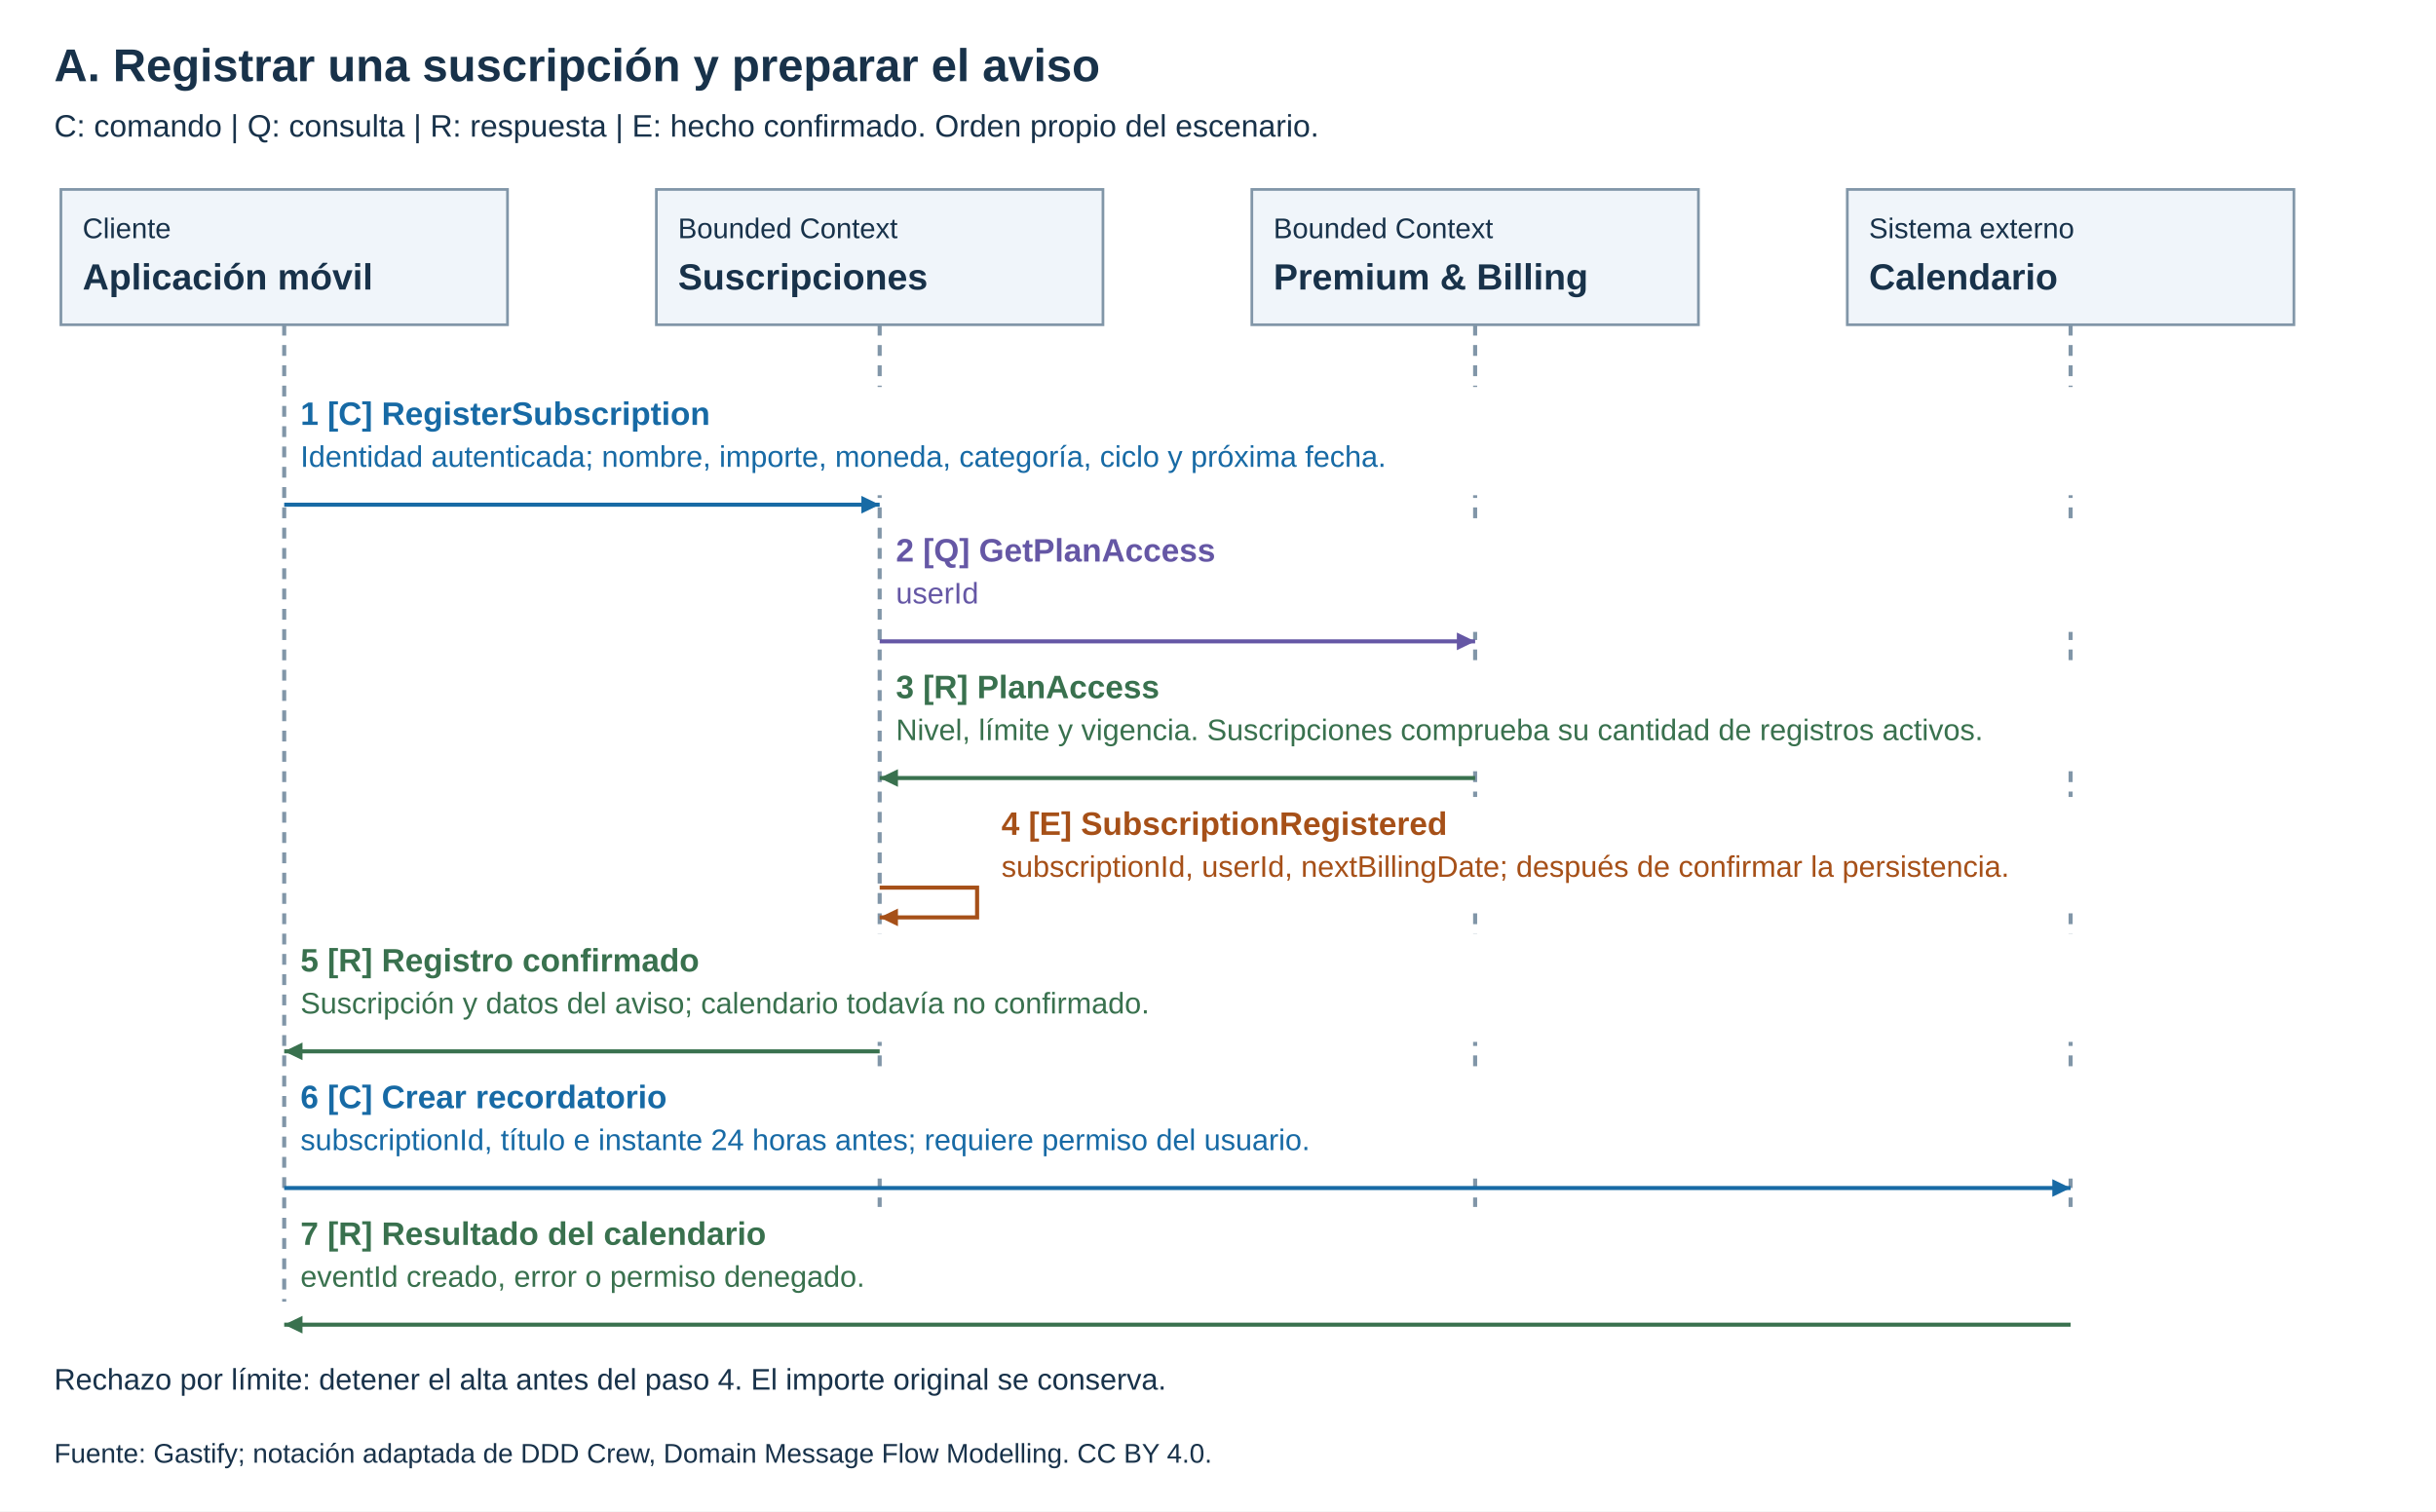
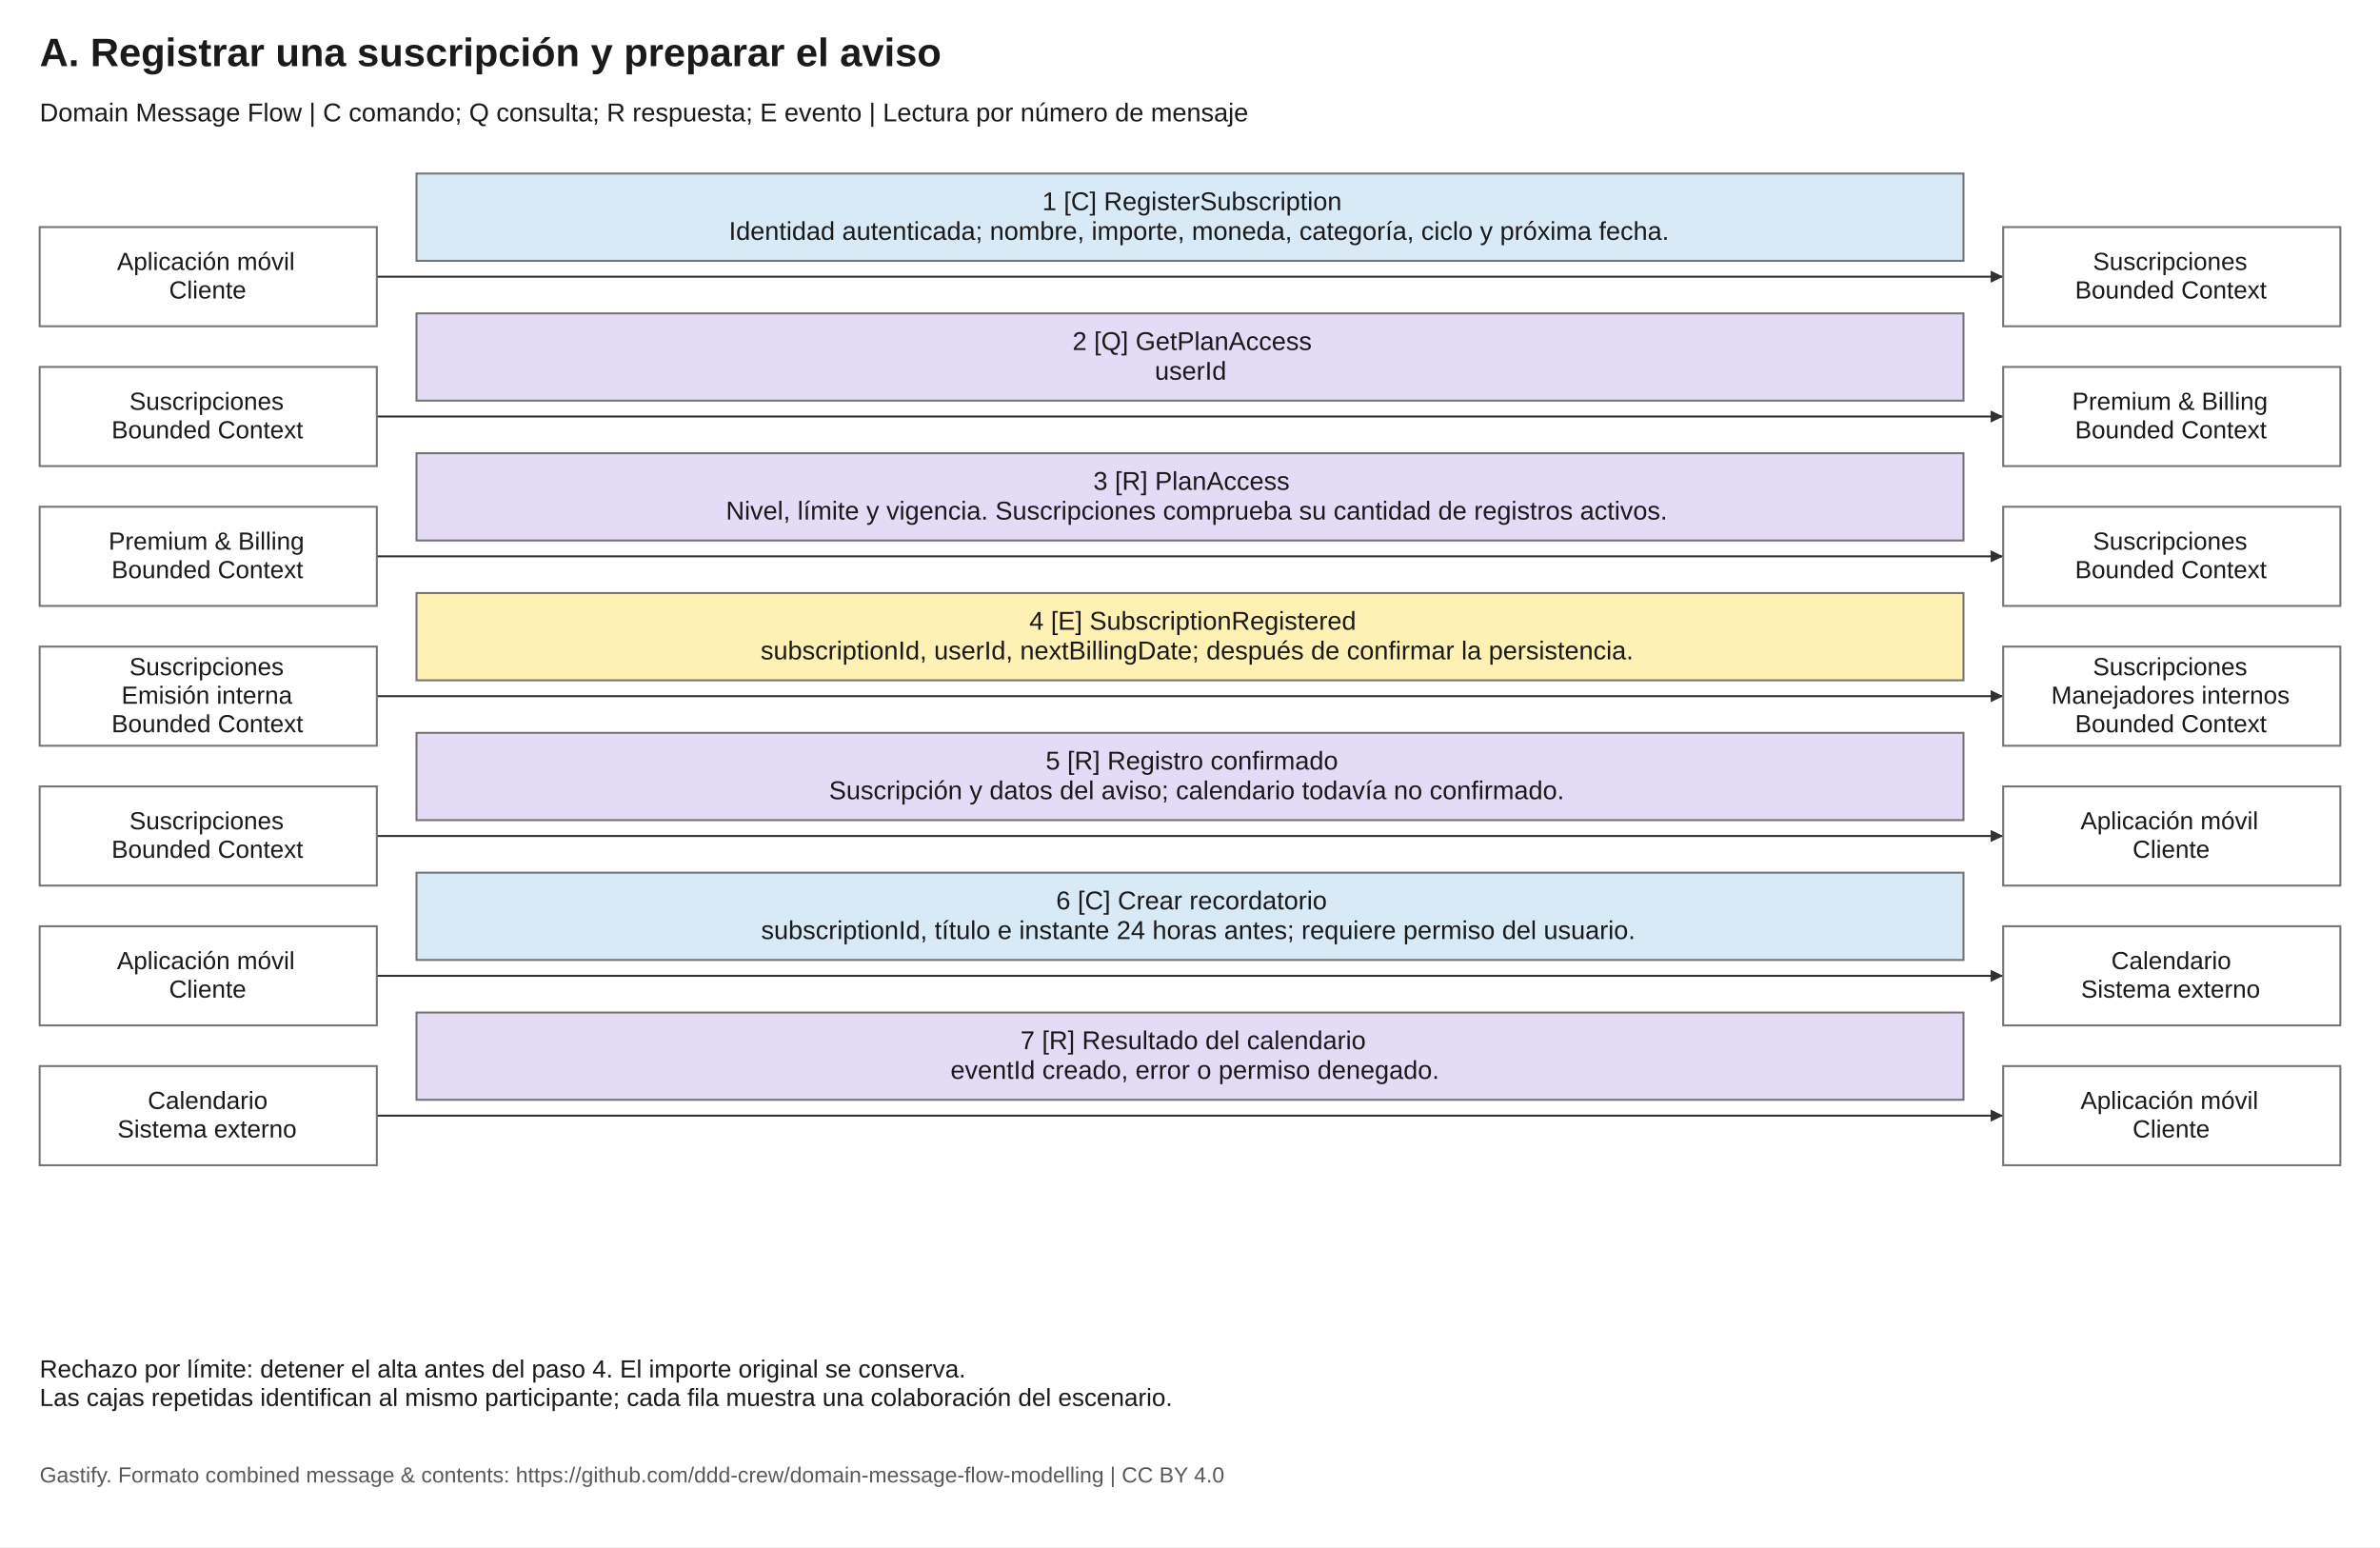
- <svg xmlns="http://www.w3.org/2000/svg" width="1800" height="1117" viewBox="0 0 1800 1117">
-   <rect width="100%" height="100%" fill="white" />
-   <text x="40" y="60" font-family="Arial,sans-serif" font-size="34" font-weight="bold" fill="#18324a">A. Registrar una suscripción y preparar el aviso</text>
-   <text x="40" y="101" font-family="Arial,sans-serif" font-size="23" font-weight="normal" fill="#18324a">C: comando | Q: consulta | R: respuesta | E: hecho confirmado. Orden propio del escenario.</text>
-   <rect x="45" y="140" width="330" height="100" fill="#f0f5fa" stroke="#8196a8" stroke-width="2" />
-   <text x="61" y="176" font-family="Arial,sans-serif" font-size="21" font-weight="normal" fill="#18324a">Cliente</text>
-   <text x="61" y="214" font-family="Arial,sans-serif" font-size="27" font-weight="bold" fill="#18324a">Aplicación móvil</text>
-   <polyline points="210,240 210,962" fill="none" stroke="#8196a8" stroke-width="3" stroke-dasharray="8 7" />
-   <rect x="485" y="140" width="330" height="100" fill="#f0f5fa" stroke="#8196a8" stroke-width="2" />
-   <text x="501" y="176" font-family="Arial,sans-serif" font-size="21" font-weight="normal" fill="#18324a">Bounded Context</text>
-   <text x="501" y="214" font-family="Arial,sans-serif" font-size="27" font-weight="bold" fill="#18324a">Suscripciones</text>
-   <polyline points="650,240 650,962" fill="none" stroke="#8196a8" stroke-width="3" stroke-dasharray="8 7" />
-   <rect x="925" y="140" width="330" height="100" fill="#f0f5fa" stroke="#8196a8" stroke-width="2" />
-   <text x="941" y="176" font-family="Arial,sans-serif" font-size="21" font-weight="normal" fill="#18324a">Bounded Context</text>
-   <text x="941" y="214" font-family="Arial,sans-serif" font-size="27" font-weight="bold" fill="#18324a">Premium &amp; Billing</text>
-   <polyline points="1090,240 1090,962" fill="none" stroke="#8196a8" stroke-width="3" stroke-dasharray="8 7" />
-   <rect x="1365" y="140" width="330" height="100" fill="#f0f5fa" stroke="#8196a8" stroke-width="2" />
-   <text x="1381" y="176" font-family="Arial,sans-serif" font-size="21" font-weight="normal" fill="#18324a">Sistema externo</text>
-   <text x="1381" y="214" font-family="Arial,sans-serif" font-size="27" font-weight="bold" fill="#18324a">Calendario</text>
-   <polyline points="1530,240 1530,962" fill="none" stroke="#8196a8" stroke-width="3" stroke-dasharray="8 7" />
-   <polyline points="210,373 650,373" fill="none" stroke="#176aa5" stroke-width="3" />
-   <polygon points="650,373 636.493,379.524 636.493,366.476" fill="#176aa5" />
-   <rect x="218" y="287" width="1551" height="78" fill="white" stroke="white" stroke-width="2" />
-   <text x="222" y="314" font-family="Arial,sans-serif" font-size="24" font-weight="bold" fill="#176aa5">1 [C] RegisterSubscription</text>
-   <text x="222" y="345" font-family="Arial,sans-serif" font-size="22" font-weight="normal" fill="#176aa5">Identidad autenticada; nombre, importe, moneda, categoría, ciclo y próxima fecha.</text>
-   <polyline points="650,474 1090,474" fill="none" stroke="#6557a5" stroke-width="3" />
-   <polygon points="1090,474 1076.493,480.524 1076.493,467.476" fill="#6557a5" />
-   <rect x="658" y="388" width="1111" height="78" fill="white" stroke="white" stroke-width="2" />
-   <text x="662" y="415" font-family="Arial,sans-serif" font-size="24" font-weight="bold" fill="#6557a5">2 [Q] GetPlanAccess</text>
-   <text x="662" y="446" font-family="Arial,sans-serif" font-size="22" font-weight="normal" fill="#6557a5">userId</text>
-   <polyline points="1090,575 650,575" fill="none" stroke="#39714e" stroke-width="3" />
-   <polygon points="650,575 663.507,568.476 663.507,581.524" fill="#39714e" />
-   <rect x="658" y="489" width="1111" height="78" fill="white" stroke="white" stroke-width="2" />
-   <text x="662" y="516" font-family="Arial,sans-serif" font-size="24" font-weight="bold" fill="#39714e">3 [R] PlanAccess</text>
-   <text x="662" y="547" font-family="Arial,sans-serif" font-size="22" font-weight="normal" fill="#39714e">Nivel, límite y vigencia. Suscripciones comprueba su cantidad de registros activos.</text>
-   <polyline points="650,656 722,656 722,678 650,678" fill="none" stroke="#a65018" stroke-width="3" />
-   <polygon points="650,678 663.507,671.476 663.507,684.524" fill="#a65018" />
-   <rect x="736" y="590" width="1033" height="78" fill="white" stroke="white" stroke-width="2" />
-   <text x="740" y="617" font-family="Arial,sans-serif" font-size="24" font-weight="bold" fill="#a65018">4 [E] SubscriptionRegistered</text>
-   <text x="740" y="648" font-family="Arial,sans-serif" font-size="22" font-weight="normal" fill="#a65018">subscriptionId, userId, nextBillingDate; después de confirmar la persistencia.</text>
-   <polyline points="650,777 210,777" fill="none" stroke="#39714e" stroke-width="3" />
-   <polygon points="210,777 223.507,770.476 223.507,783.524" fill="#39714e" />
-   <rect x="218" y="691" width="1551" height="78" fill="white" stroke="white" stroke-width="2" />
-   <text x="222" y="718" font-family="Arial,sans-serif" font-size="24" font-weight="bold" fill="#39714e">5 [R] Registro confirmado</text>
-   <text x="222" y="749" font-family="Arial,sans-serif" font-size="22" font-weight="normal" fill="#39714e">Suscripción y datos del aviso; calendario todavía no confirmado.</text>
-   <polyline points="210,878 1530,878" fill="none" stroke="#176aa5" stroke-width="3" />
-   <polygon points="1530,878 1516.493,884.524 1516.493,871.476" fill="#176aa5" />
-   <rect x="218" y="792" width="1551" height="78" fill="white" stroke="white" stroke-width="2" />
-   <text x="222" y="819" font-family="Arial,sans-serif" font-size="24" font-weight="bold" fill="#176aa5">6 [C] Crear recordatorio</text>
-   <text x="222" y="850" font-family="Arial,sans-serif" font-size="22" font-weight="normal" fill="#176aa5">subscriptionId, título e instante 24 horas antes; requiere permiso del usuario.</text>
-   <polyline points="1530,979 210,979" fill="none" stroke="#39714e" stroke-width="3" />
-   <polygon points="210,979 223.507,972.476 223.507,985.524" fill="#39714e" />
-   <rect x="218" y="893" width="1551" height="78" fill="white" stroke="white" stroke-width="2" />
-   <text x="222" y="920" font-family="Arial,sans-serif" font-size="24" font-weight="bold" fill="#39714e">7 [R] Resultado del calendario</text>
-   <text x="222" y="951" font-family="Arial,sans-serif" font-size="22" font-weight="normal" fill="#39714e">eventId creado, error o permiso denegado.</text>
-   <text x="40" y="1027" font-family="Arial,sans-serif" font-size="22" font-weight="normal" fill="#18324a">Rechazo por límite: detener el alta antes del paso 4. El importe original se conserva.</text>
-   <text x="40" y="1081" font-family="Arial,sans-serif" font-size="20" font-weight="normal" fill="#18324a">Fuente: Gastify; notación adaptada de DDD Crew, Domain Message Flow Modelling. CC BY 4.0.</text>
+ <svg xmlns="http://www.w3.org/2000/svg" width="2400" height="1560" viewBox="0 0 2400 1560">
+   <rect width="2400" height="1560" fill="#ffffff" />
+   <polyline points="380.0,279.0 2020.0,279.0" fill="none" stroke="#313131" stroke-width="2" data-miro-id="3458764686427232585" />
+   <polygon points="2020.0,279.0 2007.394,285.09 2007.394,272.91" fill="#313131" />
+   <polyline points="380.0,420.0 2020.0,420.0" fill="none" stroke="#313131" stroke-width="2" data-miro-id="3458764686427232586" />
+   <polygon points="2020.0,420.0 2007.394,426.09 2007.394,413.91" fill="#313131" />
+   <polyline points="380.0,561.0 2020.0,561.0" fill="none" stroke="#313131" stroke-width="2" data-miro-id="3458764686427232587" />
+   <polygon points="2020.0,561.0 2007.394,567.09 2007.394,554.91" fill="#313131" />
+   <polyline points="380.0,702.0 2020.0,702.0" fill="none" stroke="#313131" stroke-width="2" data-miro-id="3458764686427232588" />
+   <polygon points="2020.0,702.0 2007.394,708.09 2007.394,695.91" fill="#313131" />
+   <polyline points="380.0,843.0 2020.0,843.0" fill="none" stroke="#313131" stroke-width="2" data-miro-id="3458764686427232589" />
+   <polygon points="2020.0,843.0 2007.394,849.09 2007.394,836.91" fill="#313131" />
+   <polyline points="380.0,984.0 2020.0,984.0" fill="none" stroke="#313131" stroke-width="2" data-miro-id="3458764686427232590" />
+   <polygon points="2020.0,984.0 2007.394,990.09 2007.394,977.91" fill="#313131" />
+   <polyline points="380.0,1125.0 2020.0,1125.0" fill="none" stroke="#313131" stroke-width="2" data-miro-id="3458764686427232591" />
+   <polygon points="2020.0,1125.0 2007.394,1131.09 2007.394,1118.91" fill="#313131" />
+   <text x="40.0" y="66.7" fill="#1a1a1a" font-family="Arial,sans-serif" font-size="40.0" font-weight="bold" data-miro-id="3458764686427232419">A. Registrar una suscripción y preparar el aviso</text>
+   <text x="40.0" y="122.38" fill="#1a1a1a" font-family="Arial,sans-serif" font-size="26.0" font-weight="normal" data-miro-id="3458764686427232420">Domain Message Flow | C comando; Q consulta; R respuesta; E evento | Lectura por número de mensaje</text>
+   <text x="40.0" y="1494.86" fill="#595959" font-family="Arial,sans-serif" font-size="22.0" font-weight="normal" data-miro-id="3458764686427232421">Gastify. Formato combined message &amp; contents: https://github.com/ddd-crew/domain-message-flow-modelling | CC BY 4.0</text>
+   <rect x="40.0" y="229.0" width="340.0" height="100.0" fill="#ffffff" stroke="#757575" stroke-width="2" data-miro-id="3458764686427232422" />
+   <text x="118.0" y="272.25" fill="#1a1a1a" font-family="Arial,sans-serif" font-size="25.0" font-weight="normal" data-miro-id="3458764686427232422">Aplicación móvil</text>
+   <text x="170.5" y="301.0" fill="#1a1a1a" font-family="Arial,sans-serif" font-size="25.0" font-weight="normal" data-miro-id="3458764686427232422">Cliente</text>
+   <rect x="2020.0" y="229.0" width="340.0" height="100.0" fill="#ffffff" stroke="#757575" stroke-width="2" data-miro-id="3458764686427232423" />
+   <text x="2110.5" y="272.25" fill="#1a1a1a" font-family="Arial,sans-serif" font-size="25.0" font-weight="normal" data-miro-id="3458764686427232423">Suscripciones</text>
+   <text x="2092.5" y="301.0" fill="#1a1a1a" font-family="Arial,sans-serif" font-size="25.0" font-weight="normal" data-miro-id="3458764686427232423">Bounded Context</text>
+   <rect x="420.0" y="175.0" width="1560.0" height="88.0" fill="#d9eaf7" stroke="#757575" stroke-width="2" data-miro-id="3458764686427232424" />
+   <text x="1051.0" y="211.98" fill="#1a1a1a" font-family="Arial,sans-serif" font-size="26.0" font-weight="normal" data-miro-id="3458764686427232424">1 [C] RegisterSubscription</text>
+   <text x="735.0" y="241.88" fill="#1a1a1a" font-family="Arial,sans-serif" font-size="26.0" font-weight="normal" data-miro-id="3458764686427232424">Identidad autenticada; nombre, importe, moneda, categoría, ciclo y próxima fecha.</text>
+   <rect x="40.0" y="370.0" width="340.0" height="100.0" fill="#ffffff" stroke="#757575" stroke-width="2" data-miro-id="3458764686427232425" />
+   <text x="130.5" y="413.25" fill="#1a1a1a" font-family="Arial,sans-serif" font-size="25.0" font-weight="normal" data-miro-id="3458764686427232425">Suscripciones</text>
+   <text x="112.5" y="442.0" fill="#1a1a1a" font-family="Arial,sans-serif" font-size="25.0" font-weight="normal" data-miro-id="3458764686427232425">Bounded Context</text>
+   <rect x="2020.0" y="370.0" width="340.0" height="100.0" fill="#ffffff" stroke="#757575" stroke-width="2" data-miro-id="3458764686427232426" />
+   <text x="2089.5" y="413.25" fill="#1a1a1a" font-family="Arial,sans-serif" font-size="25.0" font-weight="normal" data-miro-id="3458764686427232426">Premium &amp; Billing</text>
+   <text x="2092.5" y="442.0" fill="#1a1a1a" font-family="Arial,sans-serif" font-size="25.0" font-weight="normal" data-miro-id="3458764686427232426">Bounded Context</text>
+   <rect x="420.0" y="316.0" width="1560.0" height="88.0" fill="#e4dcf7" stroke="#757575" stroke-width="2" data-miro-id="3458764686427232427" />
+   <text x="1081.5" y="352.98" fill="#1a1a1a" font-family="Arial,sans-serif" font-size="26.0" font-weight="normal" data-miro-id="3458764686427232427">2 [Q] GetPlanAccess</text>
+   <text x="1164.5" y="382.88" fill="#1a1a1a" font-family="Arial,sans-serif" font-size="26.0" font-weight="normal" data-miro-id="3458764686427232427">userId</text>
+   <rect x="40.0" y="511.0" width="340.0" height="100.0" fill="#ffffff" stroke="#757575" stroke-width="2" data-miro-id="3458764686427232428" />
+   <text x="109.5" y="554.25" fill="#1a1a1a" font-family="Arial,sans-serif" font-size="25.0" font-weight="normal" data-miro-id="3458764686427232428">Premium &amp; Billing</text>
+   <text x="112.5" y="583.0" fill="#1a1a1a" font-family="Arial,sans-serif" font-size="25.0" font-weight="normal" data-miro-id="3458764686427232428">Bounded Context</text>
+   <rect x="2020.0" y="511.0" width="340.0" height="100.0" fill="#ffffff" stroke="#757575" stroke-width="2" data-miro-id="3458764686427232429" />
+   <text x="2110.5" y="554.25" fill="#1a1a1a" font-family="Arial,sans-serif" font-size="25.0" font-weight="normal" data-miro-id="3458764686427232429">Suscripciones</text>
+   <text x="2092.5" y="583.0" fill="#1a1a1a" font-family="Arial,sans-serif" font-size="25.0" font-weight="normal" data-miro-id="3458764686427232429">Bounded Context</text>
+   <rect x="420.0" y="457.0" width="1560.0" height="88.0" fill="#e4dcf7" stroke="#757575" stroke-width="2" data-miro-id="3458764686427232430" />
+   <text x="1102.5" y="493.98" fill="#1a1a1a" font-family="Arial,sans-serif" font-size="26.0" font-weight="normal" data-miro-id="3458764686427232430">3 [R] PlanAccess</text>
+   <text x="732.0" y="523.88" fill="#1a1a1a" font-family="Arial,sans-serif" font-size="26.0" font-weight="normal" data-miro-id="3458764686427232430">Nivel, límite y vigencia. Suscripciones comprueba su cantidad de registros activos.</text>
+   <rect x="40.0" y="652.0" width="340.0" height="100.0" fill="#ffffff" stroke="#757575" stroke-width="2" data-miro-id="3458764686427232431" />
+   <text x="130.5" y="680.875" fill="#1a1a1a" font-family="Arial,sans-serif" font-size="25.0" font-weight="normal" data-miro-id="3458764686427232431">Suscripciones</text>
+   <text x="122.5" y="709.625" fill="#1a1a1a" font-family="Arial,sans-serif" font-size="25.0" font-weight="normal" data-miro-id="3458764686427232431">Emisión interna</text>
+   <text x="112.5" y="738.375" fill="#1a1a1a" font-family="Arial,sans-serif" font-size="25.0" font-weight="normal" data-miro-id="3458764686427232431">Bounded Context</text>
+   <rect x="2020.0" y="652.0" width="340.0" height="100.0" fill="#ffffff" stroke="#757575" stroke-width="2" data-miro-id="3458764686427232432" />
+   <text x="2110.5" y="680.875" fill="#1a1a1a" font-family="Arial,sans-serif" font-size="25.0" font-weight="normal" data-miro-id="3458764686427232432">Suscripciones</text>
+   <text x="2068.5" y="709.625" fill="#1a1a1a" font-family="Arial,sans-serif" font-size="25.0" font-weight="normal" data-miro-id="3458764686427232432">Manejadores internos</text>
+   <text x="2092.5" y="738.375" fill="#1a1a1a" font-family="Arial,sans-serif" font-size="25.0" font-weight="normal" data-miro-id="3458764686427232432">Bounded Context</text>
+   <rect x="420.0" y="598.0" width="1560.0" height="88.0" fill="#fff0b3" stroke="#757575" stroke-width="2" data-miro-id="3458764686427232433" />
+   <text x="1038.0" y="634.98" fill="#1a1a1a" font-family="Arial,sans-serif" font-size="26.0" font-weight="normal" data-miro-id="3458764686427232433">4 [E] SubscriptionRegistered</text>
+   <text x="767.0" y="664.88" fill="#1a1a1a" font-family="Arial,sans-serif" font-size="26.0" font-weight="normal" data-miro-id="3458764686427232433">subscriptionId, userId, nextBillingDate; después de confirmar la persistencia.</text>
+   <rect x="40.0" y="793.0" width="340.0" height="100.0" fill="#ffffff" stroke="#757575" stroke-width="2" data-miro-id="3458764686427232434" />
+   <text x="130.5" y="836.25" fill="#1a1a1a" font-family="Arial,sans-serif" font-size="25.0" font-weight="normal" data-miro-id="3458764686427232434">Suscripciones</text>
+   <text x="112.5" y="865.0" fill="#1a1a1a" font-family="Arial,sans-serif" font-size="25.0" font-weight="normal" data-miro-id="3458764686427232434">Bounded Context</text>
+   <rect x="2020.0" y="793.0" width="340.0" height="100.0" fill="#ffffff" stroke="#757575" stroke-width="2" data-miro-id="3458764686427232435" />
+   <text x="2098.0" y="836.25" fill="#1a1a1a" font-family="Arial,sans-serif" font-size="25.0" font-weight="normal" data-miro-id="3458764686427232435">Aplicación móvil</text>
+   <text x="2150.5" y="865.0" fill="#1a1a1a" font-family="Arial,sans-serif" font-size="25.0" font-weight="normal" data-miro-id="3458764686427232435">Cliente</text>
+   <rect x="420.0" y="739.0" width="1560.0" height="88.0" fill="#e4dcf7" stroke="#757575" stroke-width="2" data-miro-id="3458764686427232436" />
+   <text x="1054.5" y="775.98" fill="#1a1a1a" font-family="Arial,sans-serif" font-size="26.0" font-weight="normal" data-miro-id="3458764686427232436">5 [R] Registro confirmado</text>
+   <text x="836.0" y="805.88" fill="#1a1a1a" font-family="Arial,sans-serif" font-size="26.0" font-weight="normal" data-miro-id="3458764686427232436">Suscripción y datos del aviso; calendario todavía no confirmado.</text>
+   <rect x="40.0" y="934.0" width="340.0" height="100.0" fill="#ffffff" stroke="#757575" stroke-width="2" data-miro-id="3458764686427232437" />
+   <text x="118.0" y="977.25" fill="#1a1a1a" font-family="Arial,sans-serif" font-size="25.0" font-weight="normal" data-miro-id="3458764686427232437">Aplicación móvil</text>
+   <text x="170.5" y="1006.0" fill="#1a1a1a" font-family="Arial,sans-serif" font-size="25.0" font-weight="normal" data-miro-id="3458764686427232437">Cliente</text>
+   <rect x="2020.0" y="934.0" width="340.0" height="100.0" fill="#ffffff" stroke="#757575" stroke-width="2" data-miro-id="3458764686427232438" />
+   <text x="2129.0" y="977.25" fill="#1a1a1a" font-family="Arial,sans-serif" font-size="25.0" font-weight="normal" data-miro-id="3458764686427232438">Calendario</text>
+   <text x="2098.5" y="1006.0" fill="#1a1a1a" font-family="Arial,sans-serif" font-size="25.0" font-weight="normal" data-miro-id="3458764686427232438">Sistema externo</text>
+   <rect x="420.0" y="880.0" width="1560.0" height="88.0" fill="#d9eaf7" stroke="#757575" stroke-width="2" data-miro-id="3458764686427232440" />
+   <text x="1065.0" y="916.98" fill="#1a1a1a" font-family="Arial,sans-serif" font-size="26.0" font-weight="normal" data-miro-id="3458764686427232440">6 [C] Crear recordatorio</text>
+   <text x="767.5" y="946.88" fill="#1a1a1a" font-family="Arial,sans-serif" font-size="26.0" font-weight="normal" data-miro-id="3458764686427232440">subscriptionId, título e instante 24 horas antes; requiere permiso del usuario.</text>
+   <rect x="40.0" y="1075.0" width="340.0" height="100.0" fill="#ffffff" stroke="#757575" stroke-width="2" data-miro-id="3458764686427232445" />
+   <text x="149.0" y="1118.25" fill="#1a1a1a" font-family="Arial,sans-serif" font-size="25.0" font-weight="normal" data-miro-id="3458764686427232445">Calendario</text>
+   <text x="118.5" y="1147.0" fill="#1a1a1a" font-family="Arial,sans-serif" font-size="25.0" font-weight="normal" data-miro-id="3458764686427232445">Sistema externo</text>
+   <rect x="2020.0" y="1075.0" width="340.0" height="100.0" fill="#ffffff" stroke="#757575" stroke-width="2" data-miro-id="3458764686427232446" />
+   <text x="2098.0" y="1118.25" fill="#1a1a1a" font-family="Arial,sans-serif" font-size="25.0" font-weight="normal" data-miro-id="3458764686427232446">Aplicación móvil</text>
+   <text x="2150.5" y="1147.0" fill="#1a1a1a" font-family="Arial,sans-serif" font-size="25.0" font-weight="normal" data-miro-id="3458764686427232446">Cliente</text>
+   <rect x="420.0" y="1021.0" width="1560.0" height="88.0" fill="#e4dcf7" stroke="#757575" stroke-width="2" data-miro-id="3458764686427232447" />
+   <text x="1029.0" y="1057.98" fill="#1a1a1a" font-family="Arial,sans-serif" font-size="26.0" font-weight="normal" data-miro-id="3458764686427232447">7 [R] Resultado del calendario</text>
+   <text x="958.5" y="1087.88" fill="#1a1a1a" font-family="Arial,sans-serif" font-size="26.0" font-weight="normal" data-miro-id="3458764686427232447">eventId creado, error o permiso denegado.</text>
+   <text x="40.0" y="1389.0" fill="#1a1a1a" font-family="Arial,sans-serif" font-size="25.0" font-weight="normal" data-miro-id="3458764686427232448">Rechazo por límite: detener el alta antes del paso 4. El importe original se conserva.</text>
+   <text x="40.0" y="1417.75" fill="#1a1a1a" font-family="Arial,sans-serif" font-size="25.0" font-weight="normal" data-miro-id="3458764686427232448">Las cajas repetidas identifican al mismo participante; cada fila muestra una colaboración del escenario.</text>
</svg>
